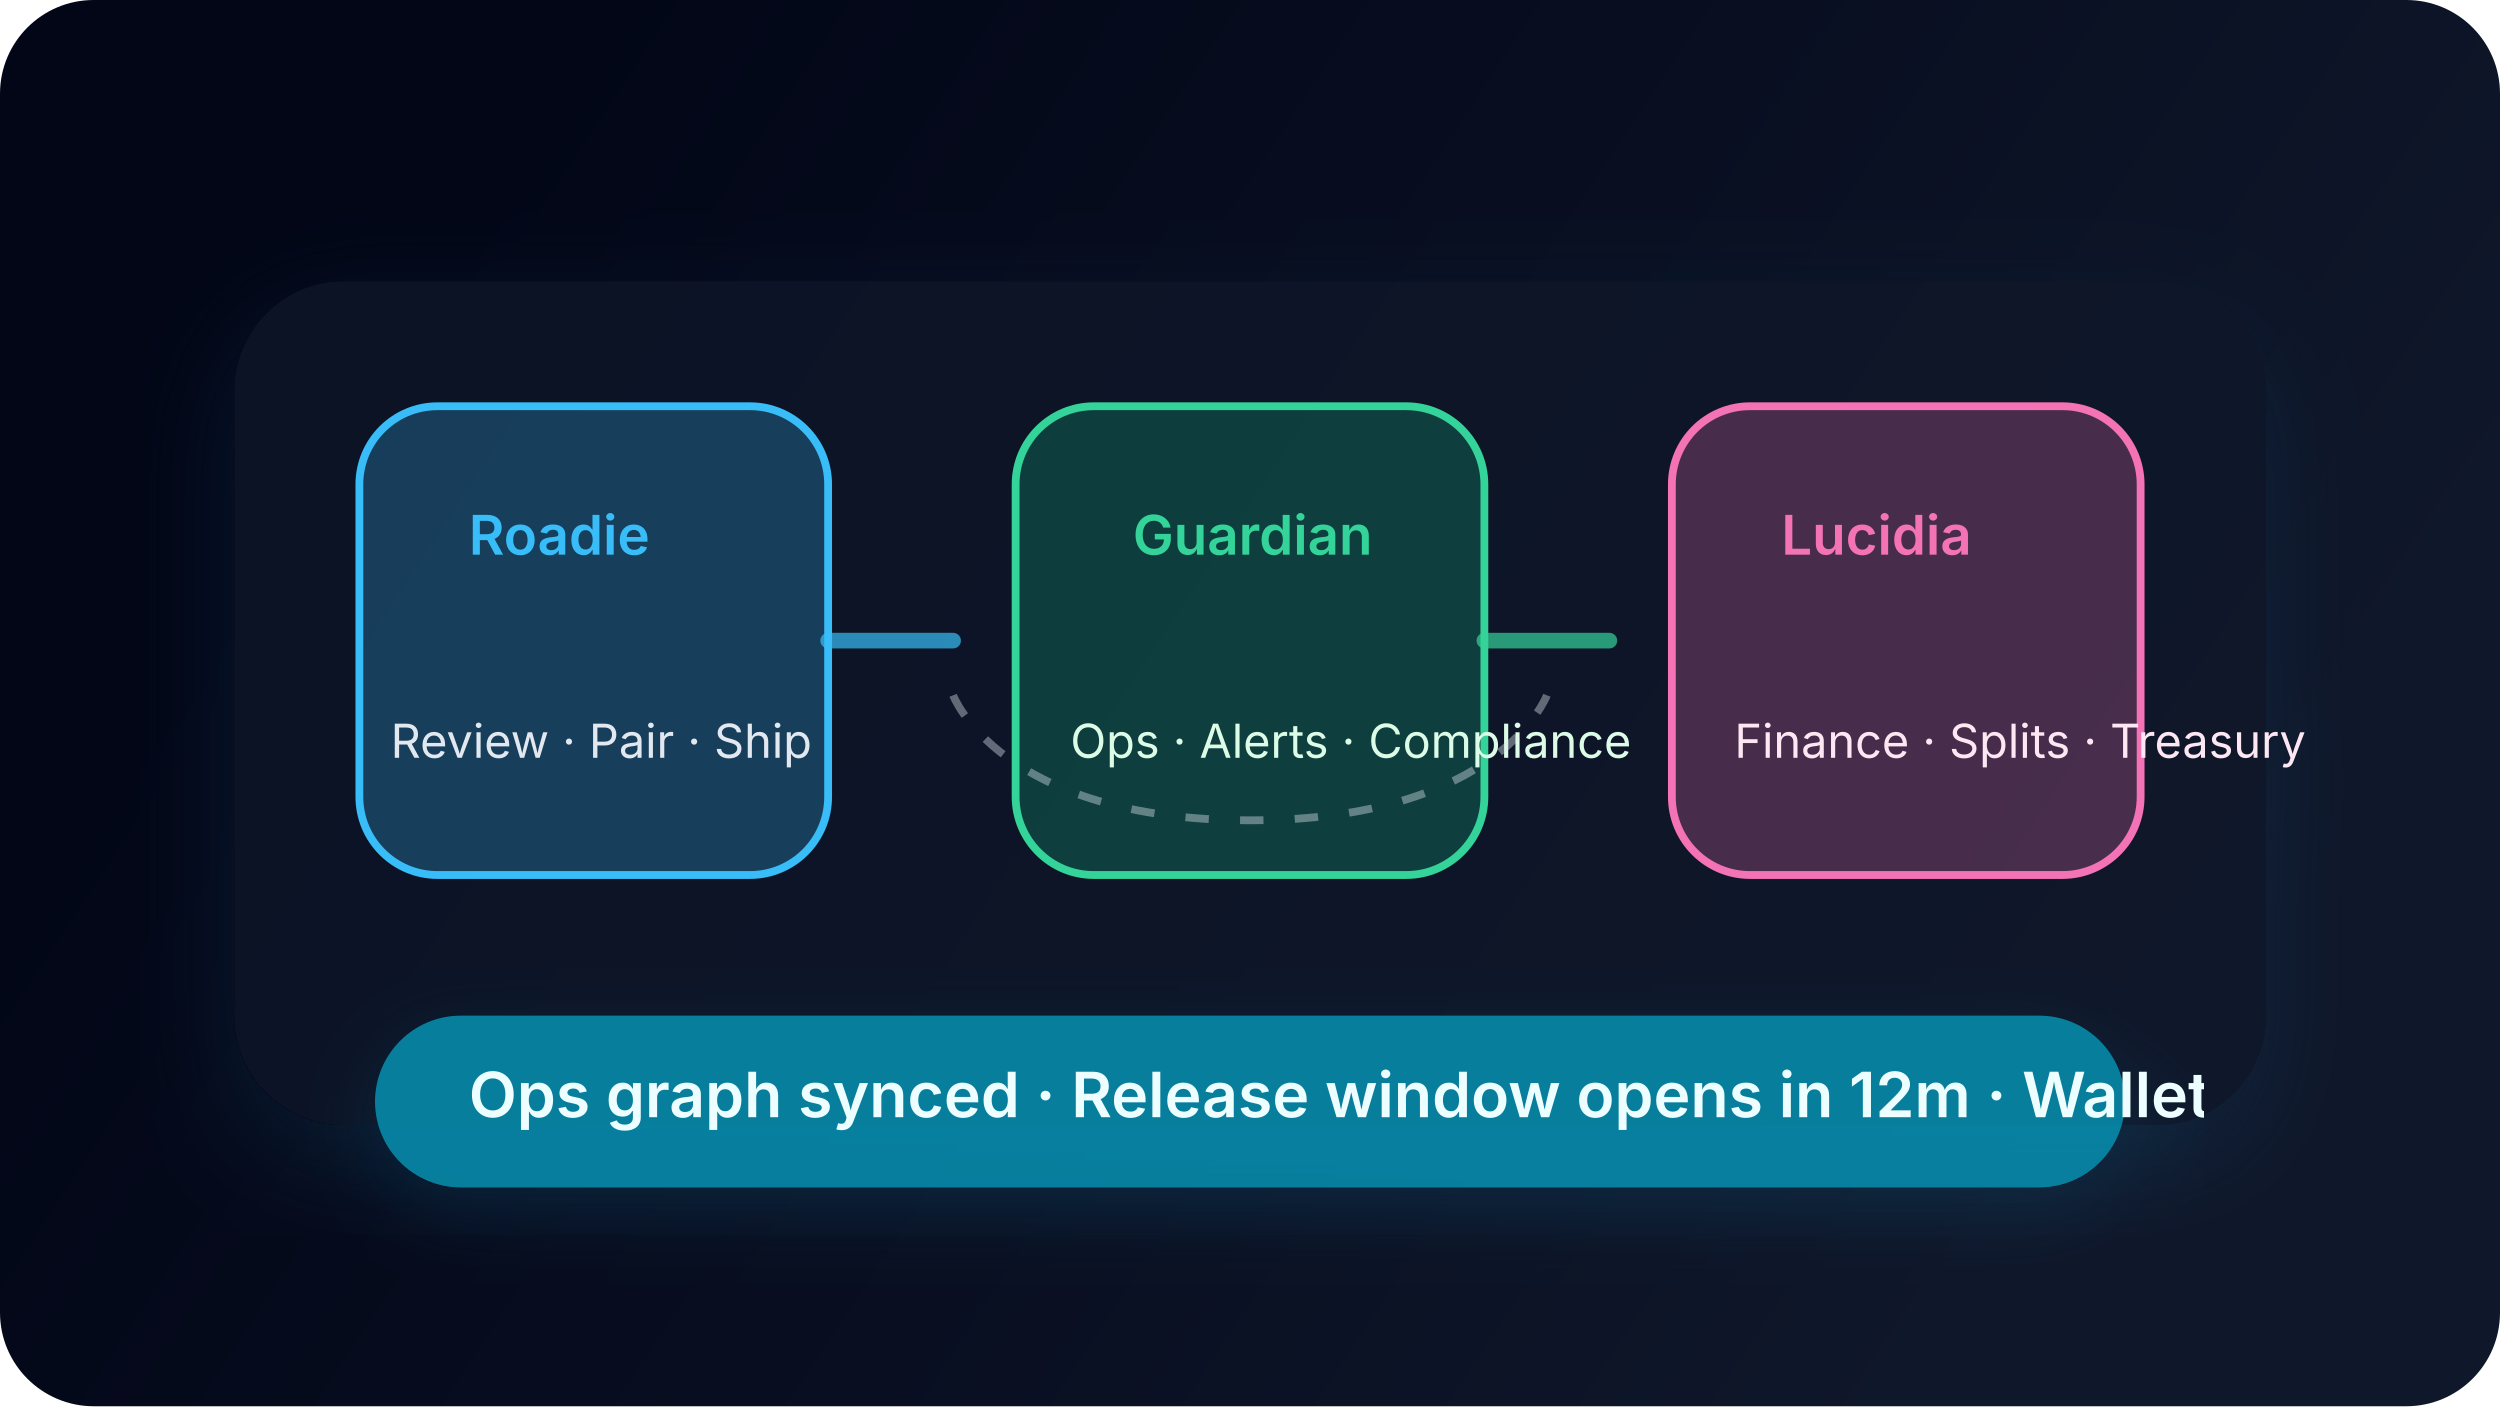
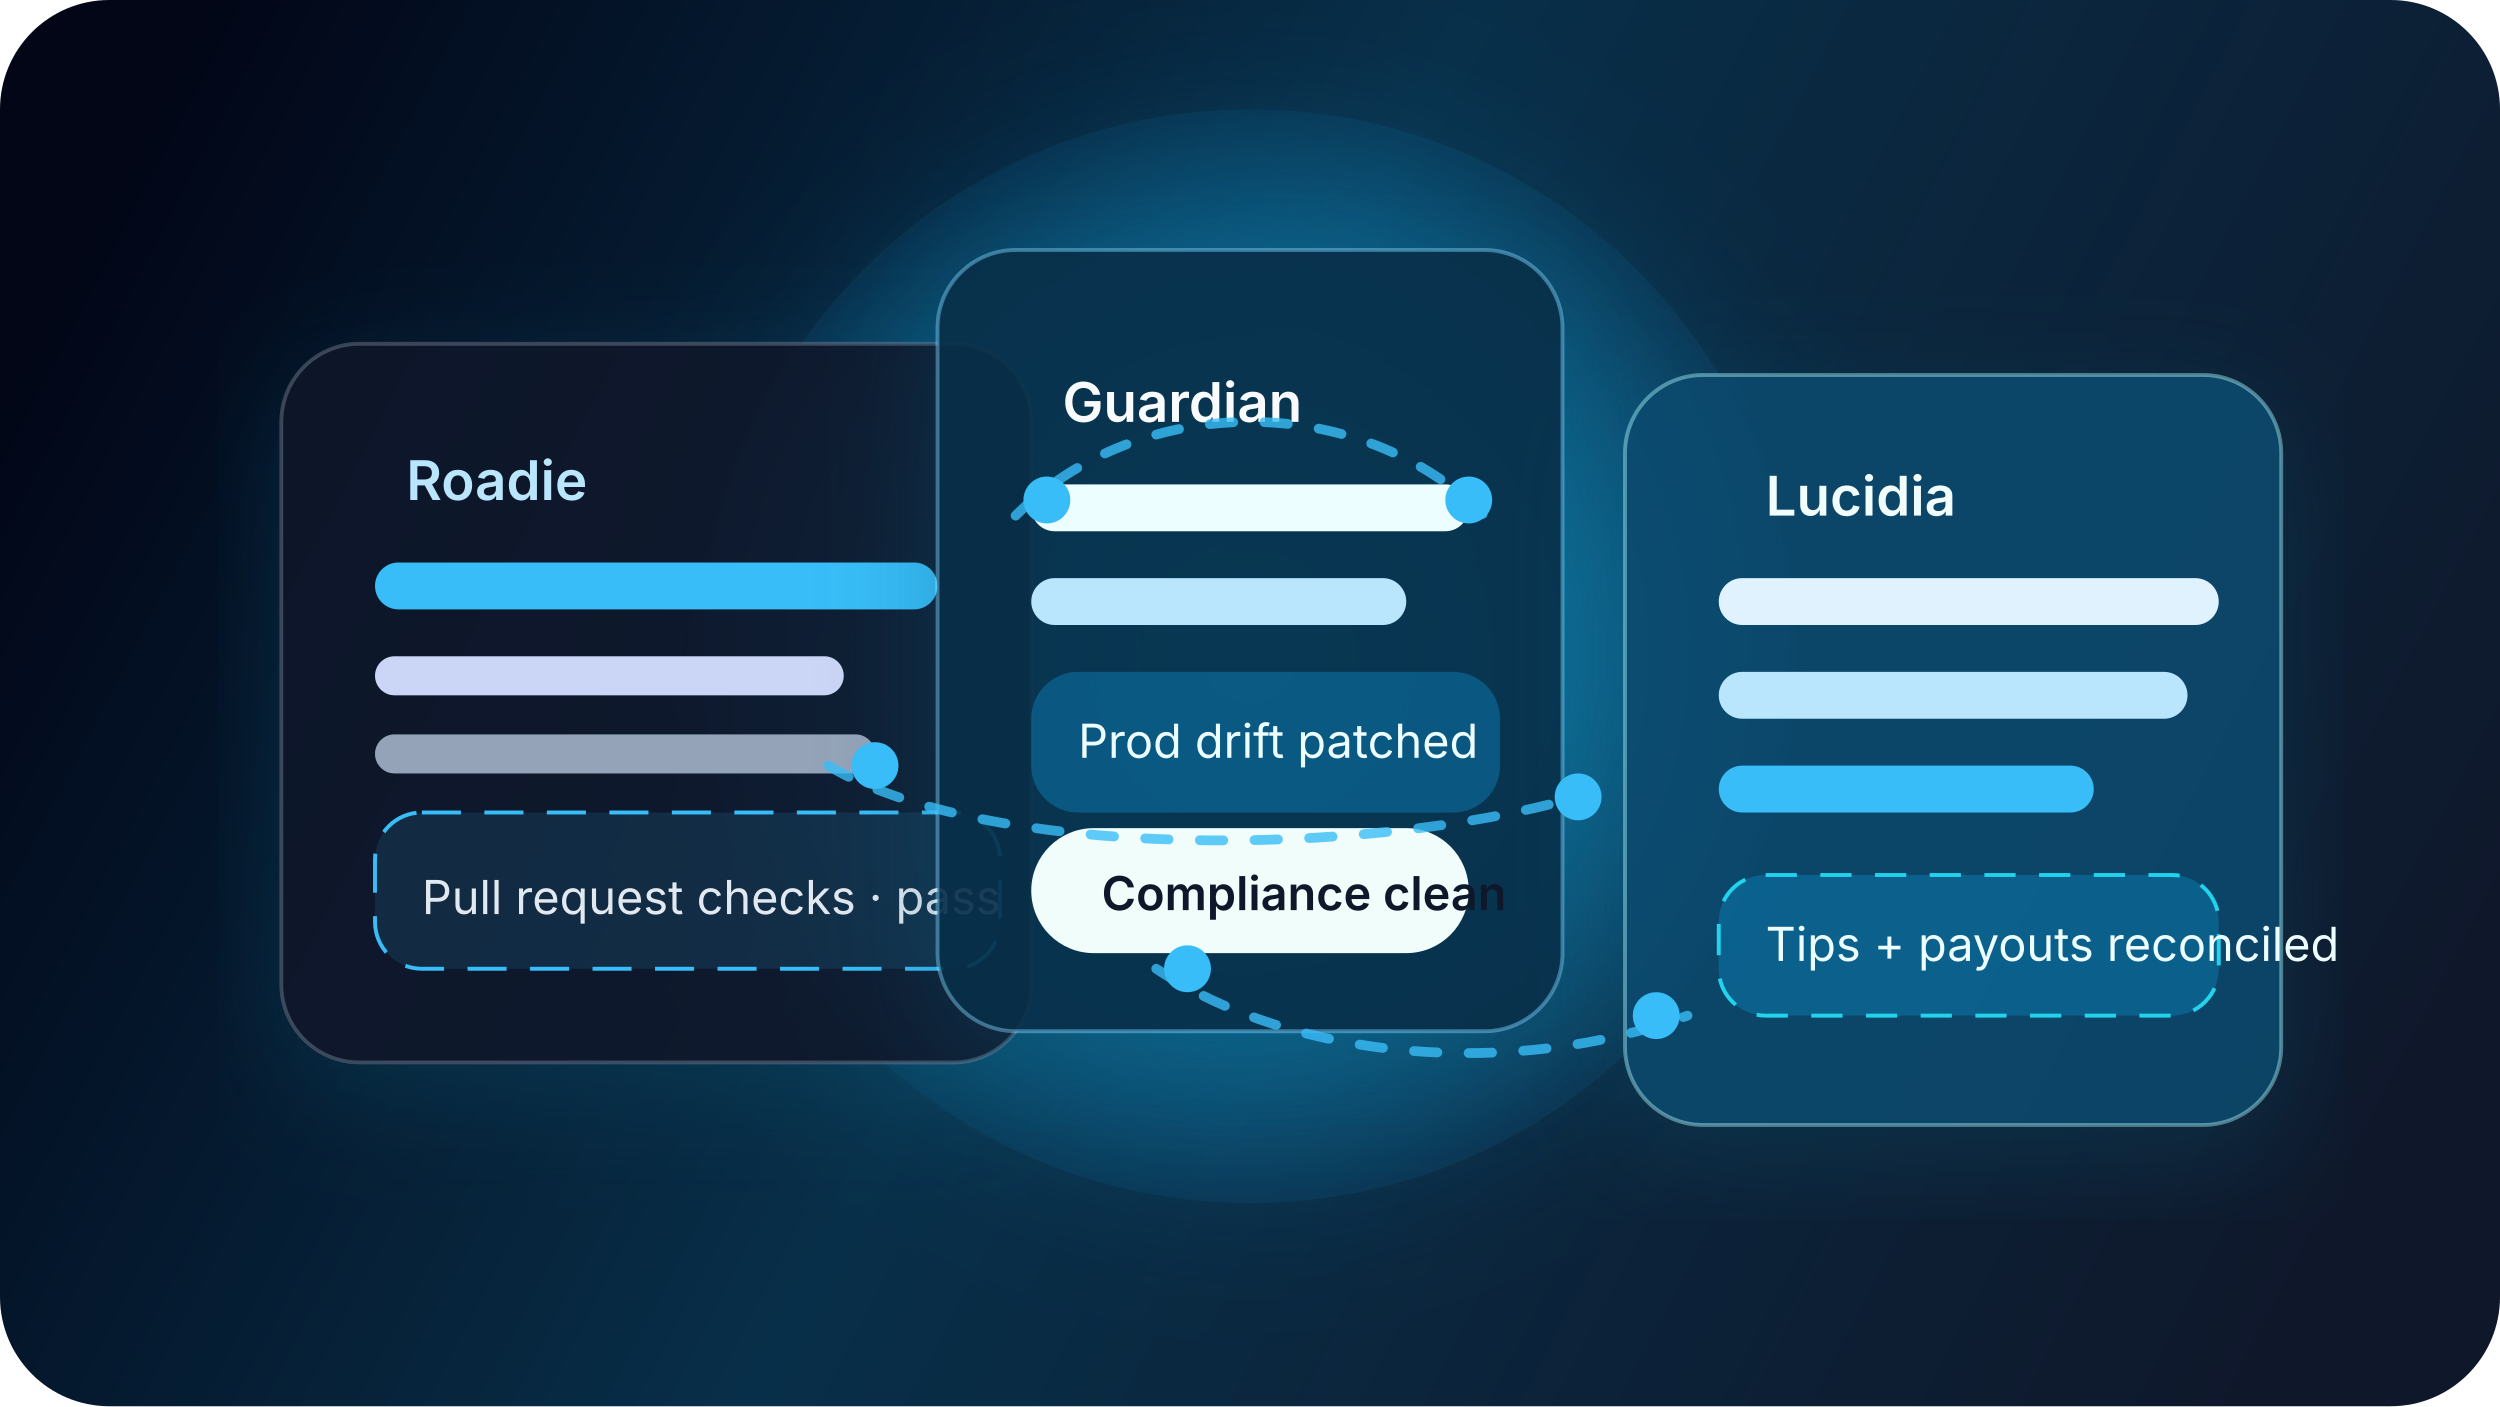
<svg xmlns="http://www.w3.org/2000/svg" width="640" height="360" viewBox="0 0 640 360" fill="none">
-   <rect width="640" height="360" rx="24" fill="url(#paint0_linear_2_1)" />
-   <g filter="url(#filter0_d_2_1)">
-     <rect x="60" y="72" width="520" height="216" rx="28" fill="rgba(15,23,42,0.75)" />
-     <rect x="92" y="104" width="120" height="120" rx="20" fill="rgba(56,189,248,0.25)" stroke="#38bdf8" stroke-width="2" />
-     <rect x="260" y="104" width="120" height="120" rx="20" fill="rgba(16,185,129,0.25)" stroke="#34d399" stroke-width="2" />
-     <rect x="428" y="104" width="120" height="120" rx="20" fill="rgba(244,114,182,0.25)" stroke="#f472b6" stroke-width="2" />
-     <text x="120" y="142" fill="#38bdf8" font-size="14" font-weight="600" font-family="'Inter',sans-serif">Roadie</text>
-     <text x="290" y="142" fill="#34d399" font-size="14" font-weight="600" font-family="'Inter',sans-serif">Guardian</text>
-     <text x="456" y="142" fill="#f472b6" font-size="14" font-weight="600" font-family="'Inter',sans-serif">Lucidia</text>
-     <text x="100" y="194" fill="#e2e8f0" font-size="12" font-family="'Inter',sans-serif">Review · Pair · Ship</text>
-     <text x="274" y="194" fill="#dcfce7" font-size="12" font-family="'Inter',sans-serif">Ops · Alerts · Compliance</text>
-     <text x="444" y="194" fill="#fce7f3" font-size="12" font-family="'Inter',sans-serif">Finance · Splits · Treasury</text>
-     <path d="M212 164H244" stroke="#38bdf8" stroke-width="4" stroke-linecap="round" opacity="0.7" />
-     <path d="M380 164H412" stroke="#34d399" stroke-width="4" stroke-linecap="round" opacity="0.7" />
-     <path d="M244 178C244 178 256 210 320 210C384 210 396 178 396 178" stroke="#e2e8f0" stroke-width="2" stroke-dasharray="6 8" opacity="0.4" />
+   <rect width="640" height="360" rx="28" fill="url(#bg)" />
+   <g filter="url(#halo)">
+     <circle cx="320" cy="168" r="140" fill="url(#glow)" />
  </g>
-   <g filter="url(#filter1_d_2_1)">
-     <rect x="96" y="260" width="448" height="44" rx="22" fill="rgba(8,145,178,0.85)" />
-     <text x="120" y="286" fill="#ecfeff" font-size="16" font-weight="600" font-family="'Inter',sans-serif">Ops graph synced · Release window opens in 12m · Wallet audit clean</text>
+   <g filter="url(#panelShadow)">
+     <rect x="72" y="88" width="192" height="184" rx="20" fill="rgba(15,23,42,0.88)" stroke="rgba(148,163,184,0.35)" />
+     <text x="104" y="128" fill="#bae6fd" font-family="'Inter',sans-serif" font-size="14" font-weight="600">Roadie</text>
+     <rect x="96" y="144" width="144" height="12" rx="6" fill="#38bdf8" />
+     <rect x="96" y="168" width="120" height="10" rx="5" fill="#cbd5f5" />
+     <rect x="96" y="188" width="128" height="10" rx="5" fill="#94a3b8" />
+     <rect x="96" y="208" width="160" height="40" rx="12" fill="rgba(56,189,248,0.12)" stroke="#38bdf8" stroke-dasharray="10 6" />
+     <text x="108" y="234" fill="#e2e8f0" font-family="'Inter',sans-serif" font-size="12">Pull request checks · pass</text>
+   </g>
+   <g filter="url(#panelShadow)">
+     <rect x="240" y="64" width="160" height="200" rx="20" fill="rgba(8,47,73,0.92)" stroke="rgba(125,211,252,0.45)" />
+     <text x="272" y="108" fill="#f8fafc" font-family="'Inter',sans-serif" font-size="14" font-weight="600">Guardian</text>
+     <rect x="264" y="124" width="112" height="12" rx="6" fill="#ecfeff" />
+     <rect x="264" y="148" width="96" height="12" rx="6" fill="#bae6fd" />
+     <rect x="264" y="172" width="120" height="36" rx="12" fill="#0ea5e9" opacity="0.32" />
+     <text x="276" y="194" fill="#ecfeff" font-family="'Inter',sans-serif" font-size="12">Prod drift patched</text>
+     <rect x="264" y="212" width="112" height="32" rx="16" fill="#f0fdfa" />
+     <text x="282" y="233" fill="#0f172a" font-family="'Inter',sans-serif" font-size="12" font-weight="600">Compliance clean</text>
+   </g>
+   <g filter="url(#panelShadow)">
+     <rect x="416" y="96" width="168" height="192" rx="20" fill="rgba(12,74,110,0.88)" stroke="rgba(165,243,252,0.45)" />
+     <text x="452" y="132" fill="#f0fdfa" font-family="'Inter',sans-serif" font-size="14" font-weight="600">Lucidia</text>
+     <rect x="440" y="148" width="128" height="12" rx="6" fill="#e0f2fe" />
+     <rect x="440" y="172" width="120" height="12" rx="6" fill="#bae6fd" />
+     <rect x="440" y="196" width="96" height="12" rx="6" fill="#38bdf8" />
+     <rect x="440" y="224" width="128" height="36" rx="12" fill="rgba(14,165,233,0.28)" stroke="#22d3ee" stroke-dasharray="8 6" />
+     <text x="452" y="246" fill="#ecfeff" font-family="'Inter',sans-serif" font-size="12">Tips + payouts reconciled</text>
+   </g>
+   <g stroke="#38bdf8" stroke-width="2.5" stroke-linecap="round" stroke-dasharray="6 8" opacity="0.8">
+     <path d="M260 132C292 100 348 100 380 132" />
+     <path d="M212 196C252 220 348 220 404 204" />
+     <path d="M296 248C332 272 388 276 432 260" />
+   </g>
+   <g fill="#38bdf8">
+     <circle cx="268" cy="128" r="6" />
+     <circle cx="376" cy="128" r="6" />
+     <circle cx="224" cy="196" r="6" />
+     <circle cx="404" cy="204" r="6" />
+     <circle cx="304" cy="248" r="6" />
+     <circle cx="424" cy="260" r="6" />
  </g>
  <defs>
-     <linearGradient id="paint0_linear_2_1" x1="120" y1="48" x2="520" y2="312" gradientUnits="userSpaceOnUse">
+     <linearGradient id="bg" x1="36" y1="32" x2="604" y2="328" gradientUnits="userSpaceOnUse">
      <stop stop-color="#020617" />
+       <stop offset="0.45" stop-color="#082f49" />
      <stop offset="1" stop-color="#0f172a" />
    </linearGradient>
-     <filter id="filter0_d_2_1" x="36" y="52" width="568" height="264" filterUnits="userSpaceOnUse" color-interpolation-filters="sRGB">
+     <radialGradient id="glow" cx="0" cy="0" r="1" gradientUnits="userSpaceOnUse" gradientTransform="translate(320 168) rotate(90) scale(160)">
+       <stop stop-color="#0ea5e9" stop-opacity="0.6" />
+       <stop offset="1" stop-color="#0ea5e9" stop-opacity="0" />
+     </radialGradient>
+     <filter id="halo" x="128" y="-24" width="384" height="384" filterUnits="userSpaceOnUse" color-interpolation-filters="sRGB">
+       <feGaussianBlur stdDeviation="20" result="blur" />
+       <feBlend in="SourceGraphic" in2="blur" mode="screen" />
+     </filter>
+     <filter id="panelShadow" x="56" y="48" width="544" height="264" filterUnits="userSpaceOnUse" color-interpolation-filters="sRGB">
      <feFlood flood-opacity="0" result="BackgroundImageFix" />
      <feColorMatrix in="SourceAlpha" type="matrix" values="0 0 0 0 0 0 0 0 0 0 0 0 0 0 0 0 0 0 127 0" result="hardAlpha" />
-       <feOffset dy="10" />
+       <feOffset dy="8" />
      <feGaussianBlur stdDeviation="14" />
      <feComposite in2="hardAlpha" operator="out" />
-       <feColorMatrix type="matrix" values="0 0 0 0 0.07 0 0 0 0 0.24 0 0 0 0 0.36 0 0 0 0.32 0" />
-       <feBlend mode="normal" in2="BackgroundImageFix" result="effect1_dropShadow" />
-       <feBlend mode="normal" in="SourceGraphic" in2="effect1_dropShadow" result="shape" />
-     </filter>
-     <filter id="filter1_d_2_1" x="76" y="248" width="488" height="88" filterUnits="userSpaceOnUse" color-interpolation-filters="sRGB">
-       <feFlood flood-opacity="0" result="BackgroundImageFix" />
-       <feColorMatrix in="SourceAlpha" type="matrix" values="0 0 0 0 0 0 0 0 0 0 0 0 0 0 0 0 0 0 127 0" result="hardAlpha" />
-       <feOffset dy="6" />
-       <feGaussianBlur stdDeviation="10" />
-       <feComposite in2="hardAlpha" operator="out" />
-       <feColorMatrix type="matrix" values="0 0 0 0 0.05 0 0 0 0 0.27 0 0 0 0 0.39 0 0 0 0.34 0" />
-       <feBlend mode="normal" in2="BackgroundImageFix" result="effect1_dropShadow" />
-       <feBlend mode="normal" in="SourceGraphic" in2="effect1_dropShadow" result="shape" />
+       <feColorMatrix type="matrix" values="0 0 0 0 0.04 0 0 0 0 0.34 0 0 0 0 0.45 0 0 0 0.32 0" />
+       <feBlend in2="BackgroundImageFix" mode="normal" result="effect1_dropShadow" />
+       <feBlend in="SourceGraphic" in2="effect1_dropShadow" mode="normal" result="shape" />
    </filter>
  </defs>
</svg>
